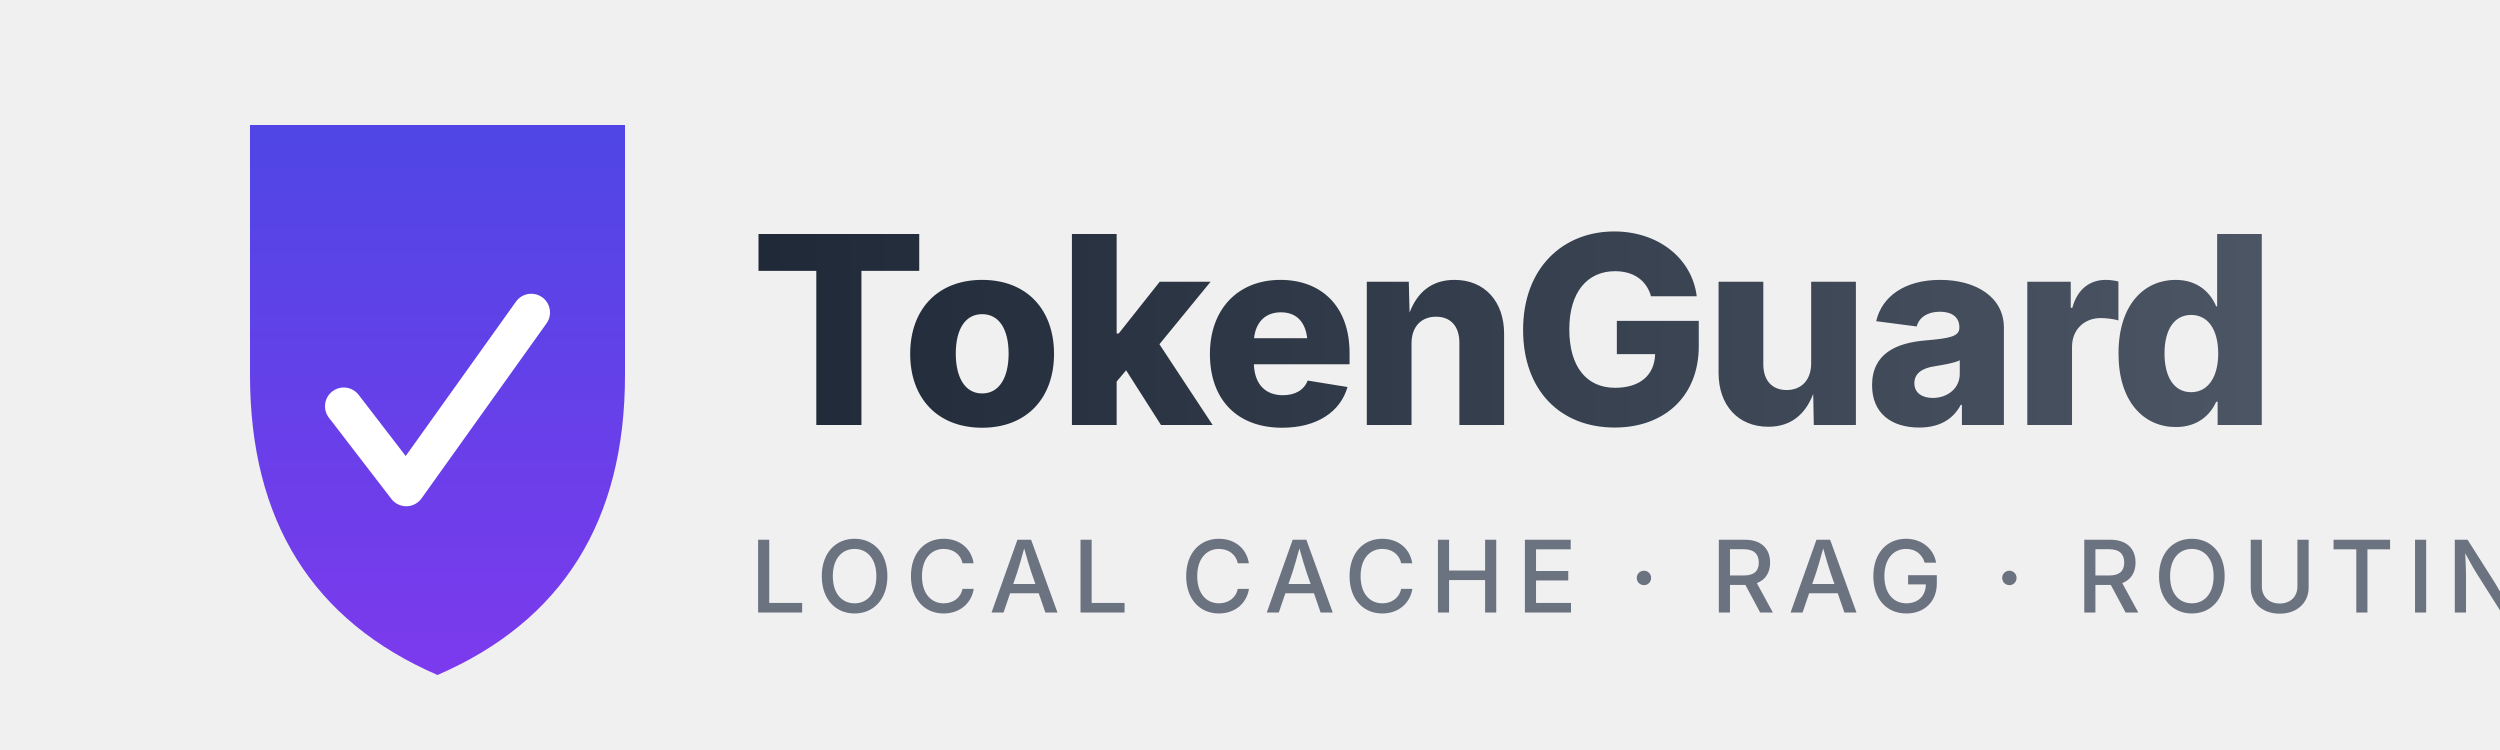
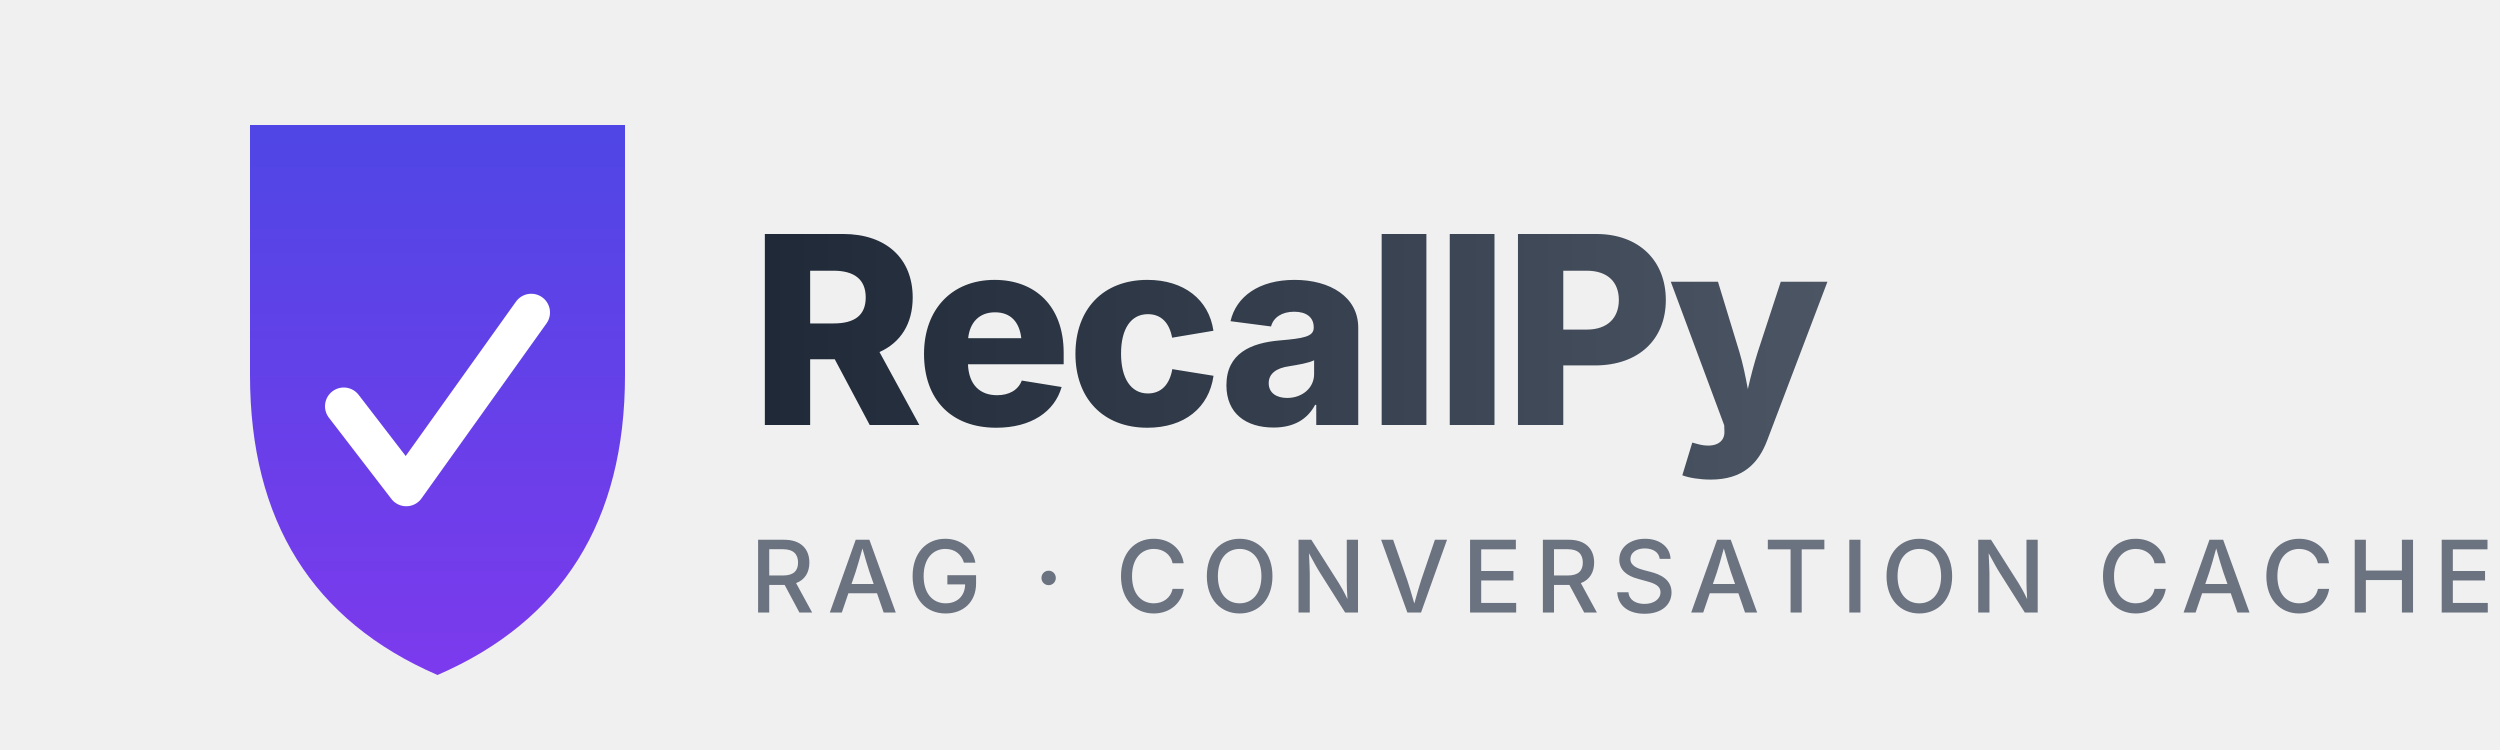
<svg xmlns="http://www.w3.org/2000/svg" viewBox="0 0 400 120" width="400" height="120">
  <defs>
    <linearGradient id="shield" x1="0%" y1="0%" x2="0%" y2="100%">
      <stop offset="0%" style="stop-color:#4F46E5;stop-opacity:1" />
      <stop offset="100%" style="stop-color:#7C3AED;stop-opacity:1" />
    </linearGradient>
    <linearGradient id="text" x1="0%" y1="0%" x2="100%" y2="0%">
      <stop offset="0%" style="stop-color:#1F2937;stop-opacity:1" />
      <stop offset="100%" style="stop-color:#4B5563;stop-opacity:1" />
    </linearGradient>
  </defs>
  <path d="M40 20 L100 20 L100 60 Q100 95 70 108 Q40 95 40 60 Z" fill="url(#shield)" />
  <polyline points="55,65 65,78 85,50" fill="none" stroke="white" stroke-width="6" stroke-linecap="round" stroke-linejoin="round" />
-   <text x="120" y="68" font-family="system-ui, -apple-system, sans-serif" font-size="42" font-weight="800" fill="url(#text)" letter-spacing="-1">TokenGuard</text>
-   <text x="120" y="98" font-family="system-ui, -apple-system, sans-serif" font-size="16" fill="#6B7280" font-weight="500" letter-spacing="2">LOCAL CACHE · RAG · ROUTING</text>
+   <text x="120" y="68" font-family="system-ui, -apple-system, sans-serif" font-size="42" font-weight="800" fill="url(#text)" letter-spacing="-1">RecallPy</text>
+   <text x="120" y="98" font-family="system-ui, -apple-system, sans-serif" font-size="16" fill="#6B7280" font-weight="500" letter-spacing="2">RAG · CONVERSATION CACHE · ROUTING</text>
</svg>
